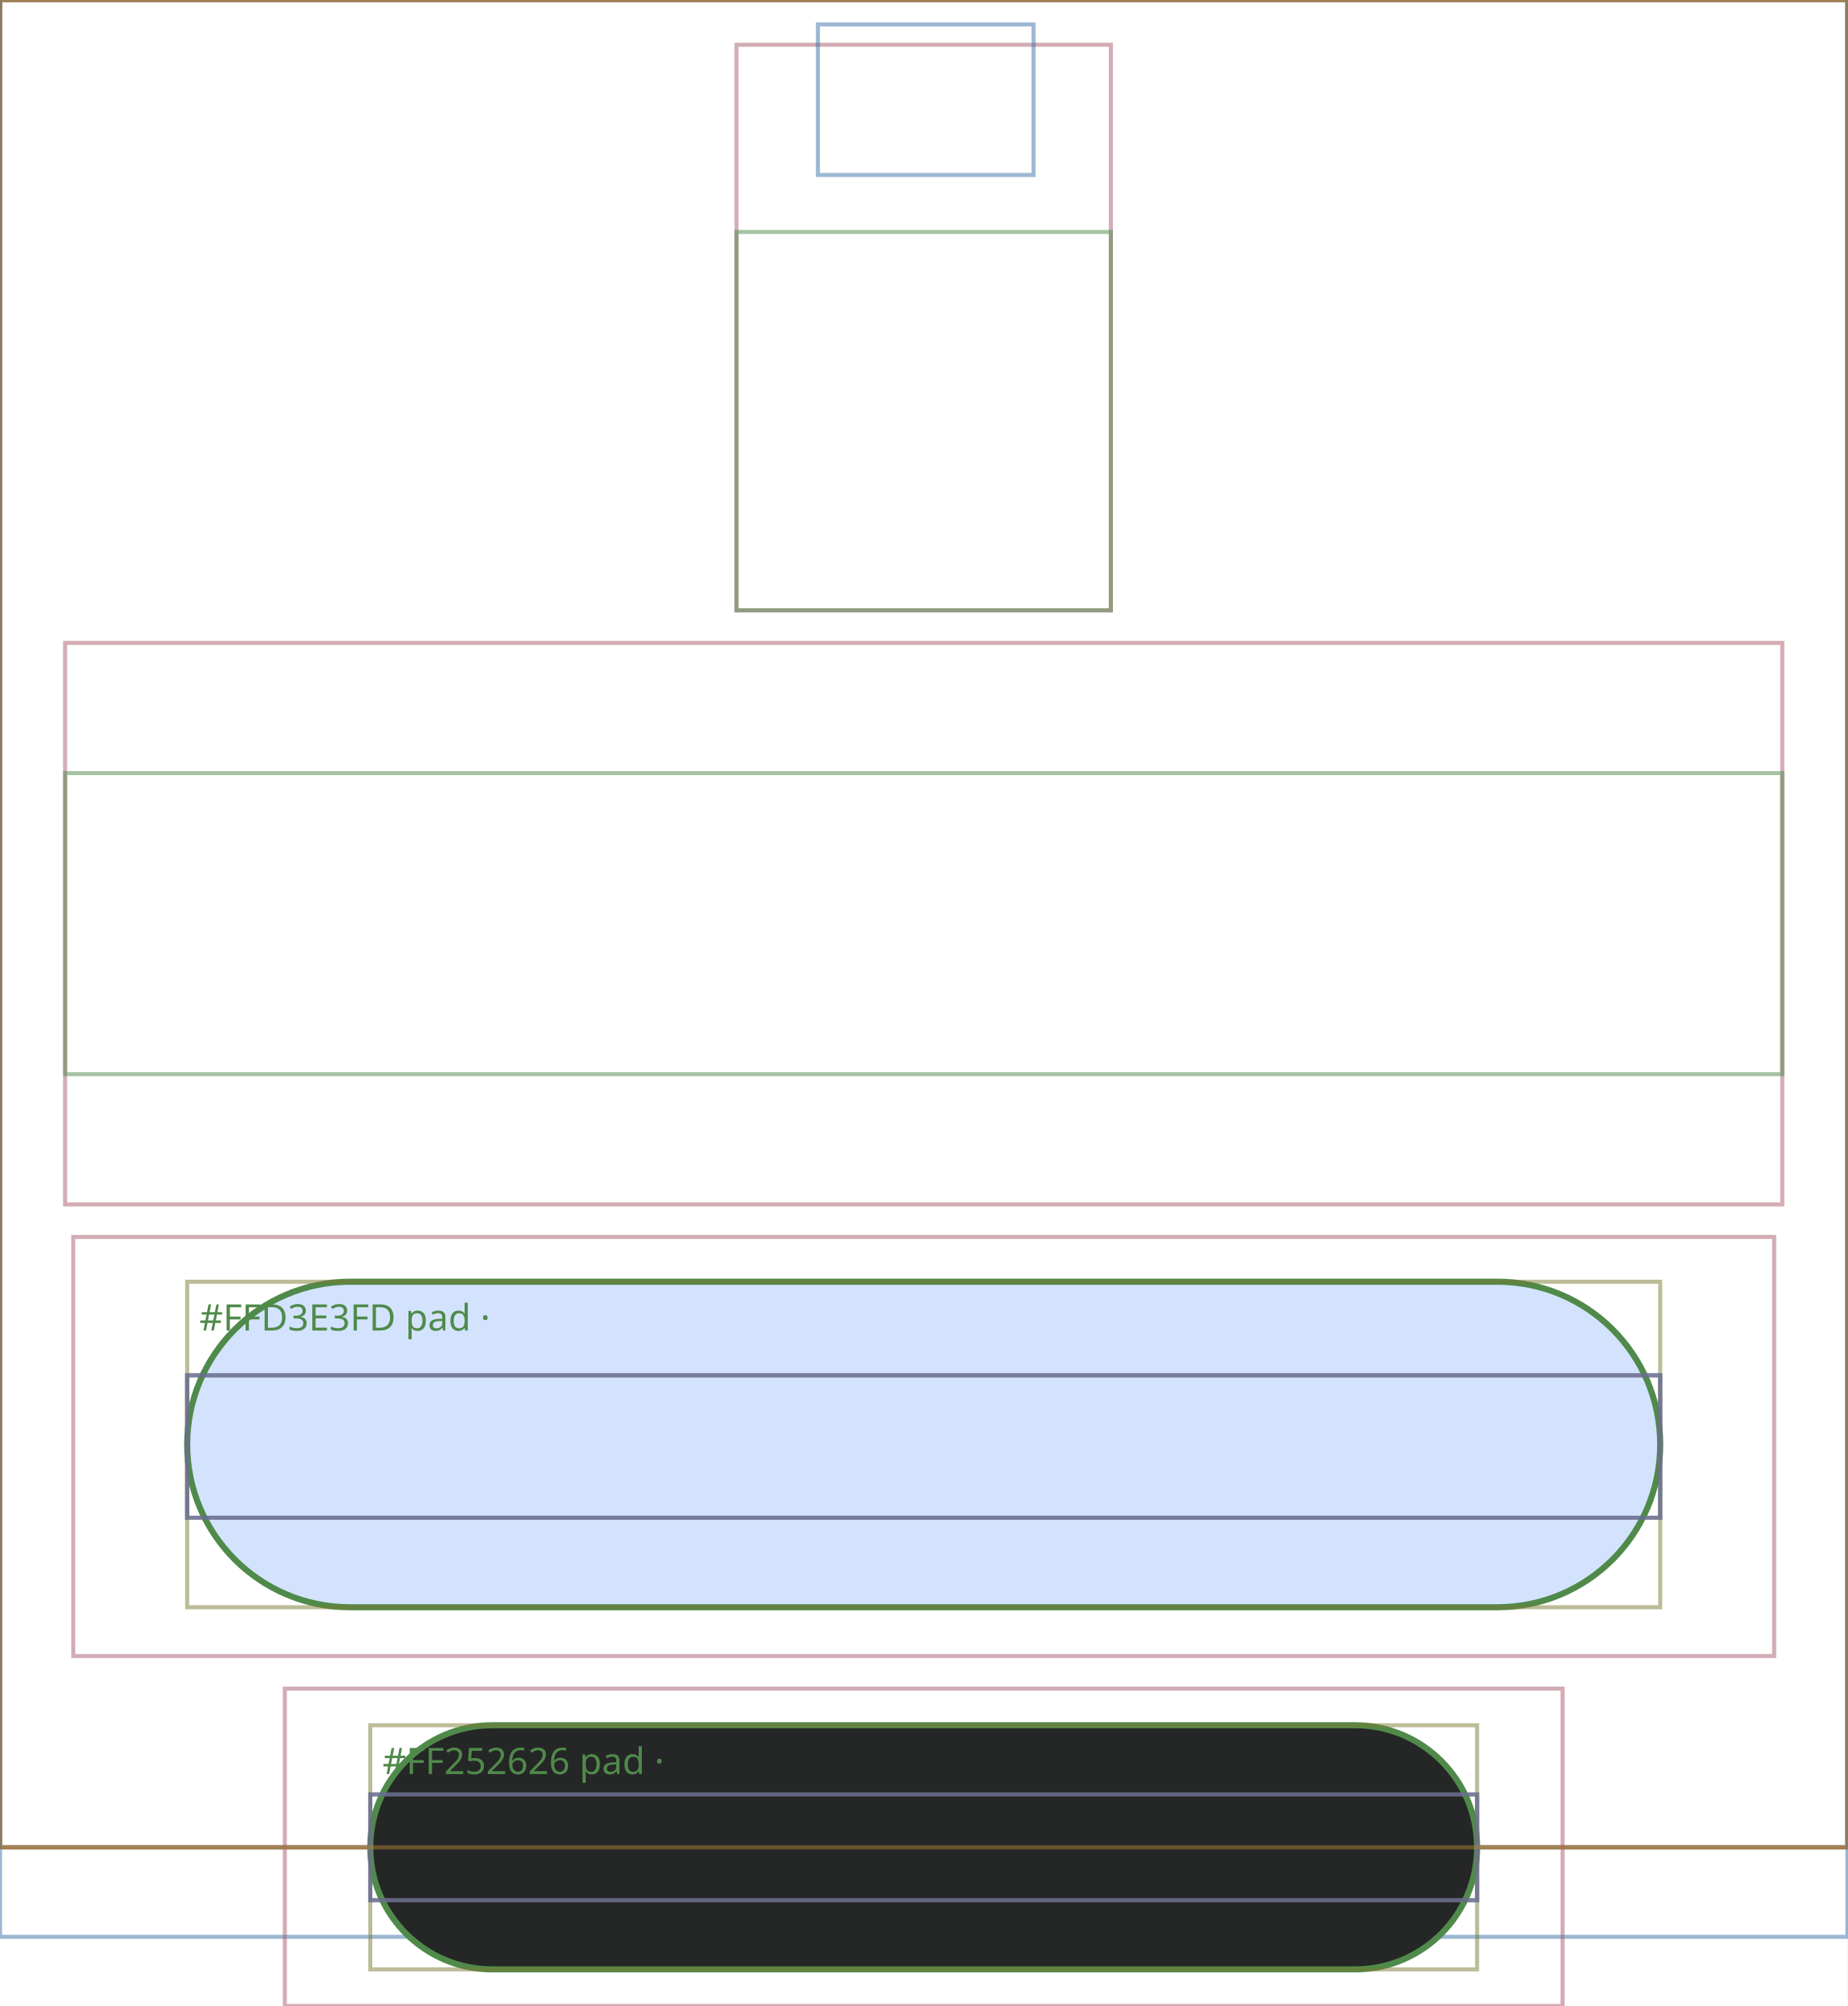
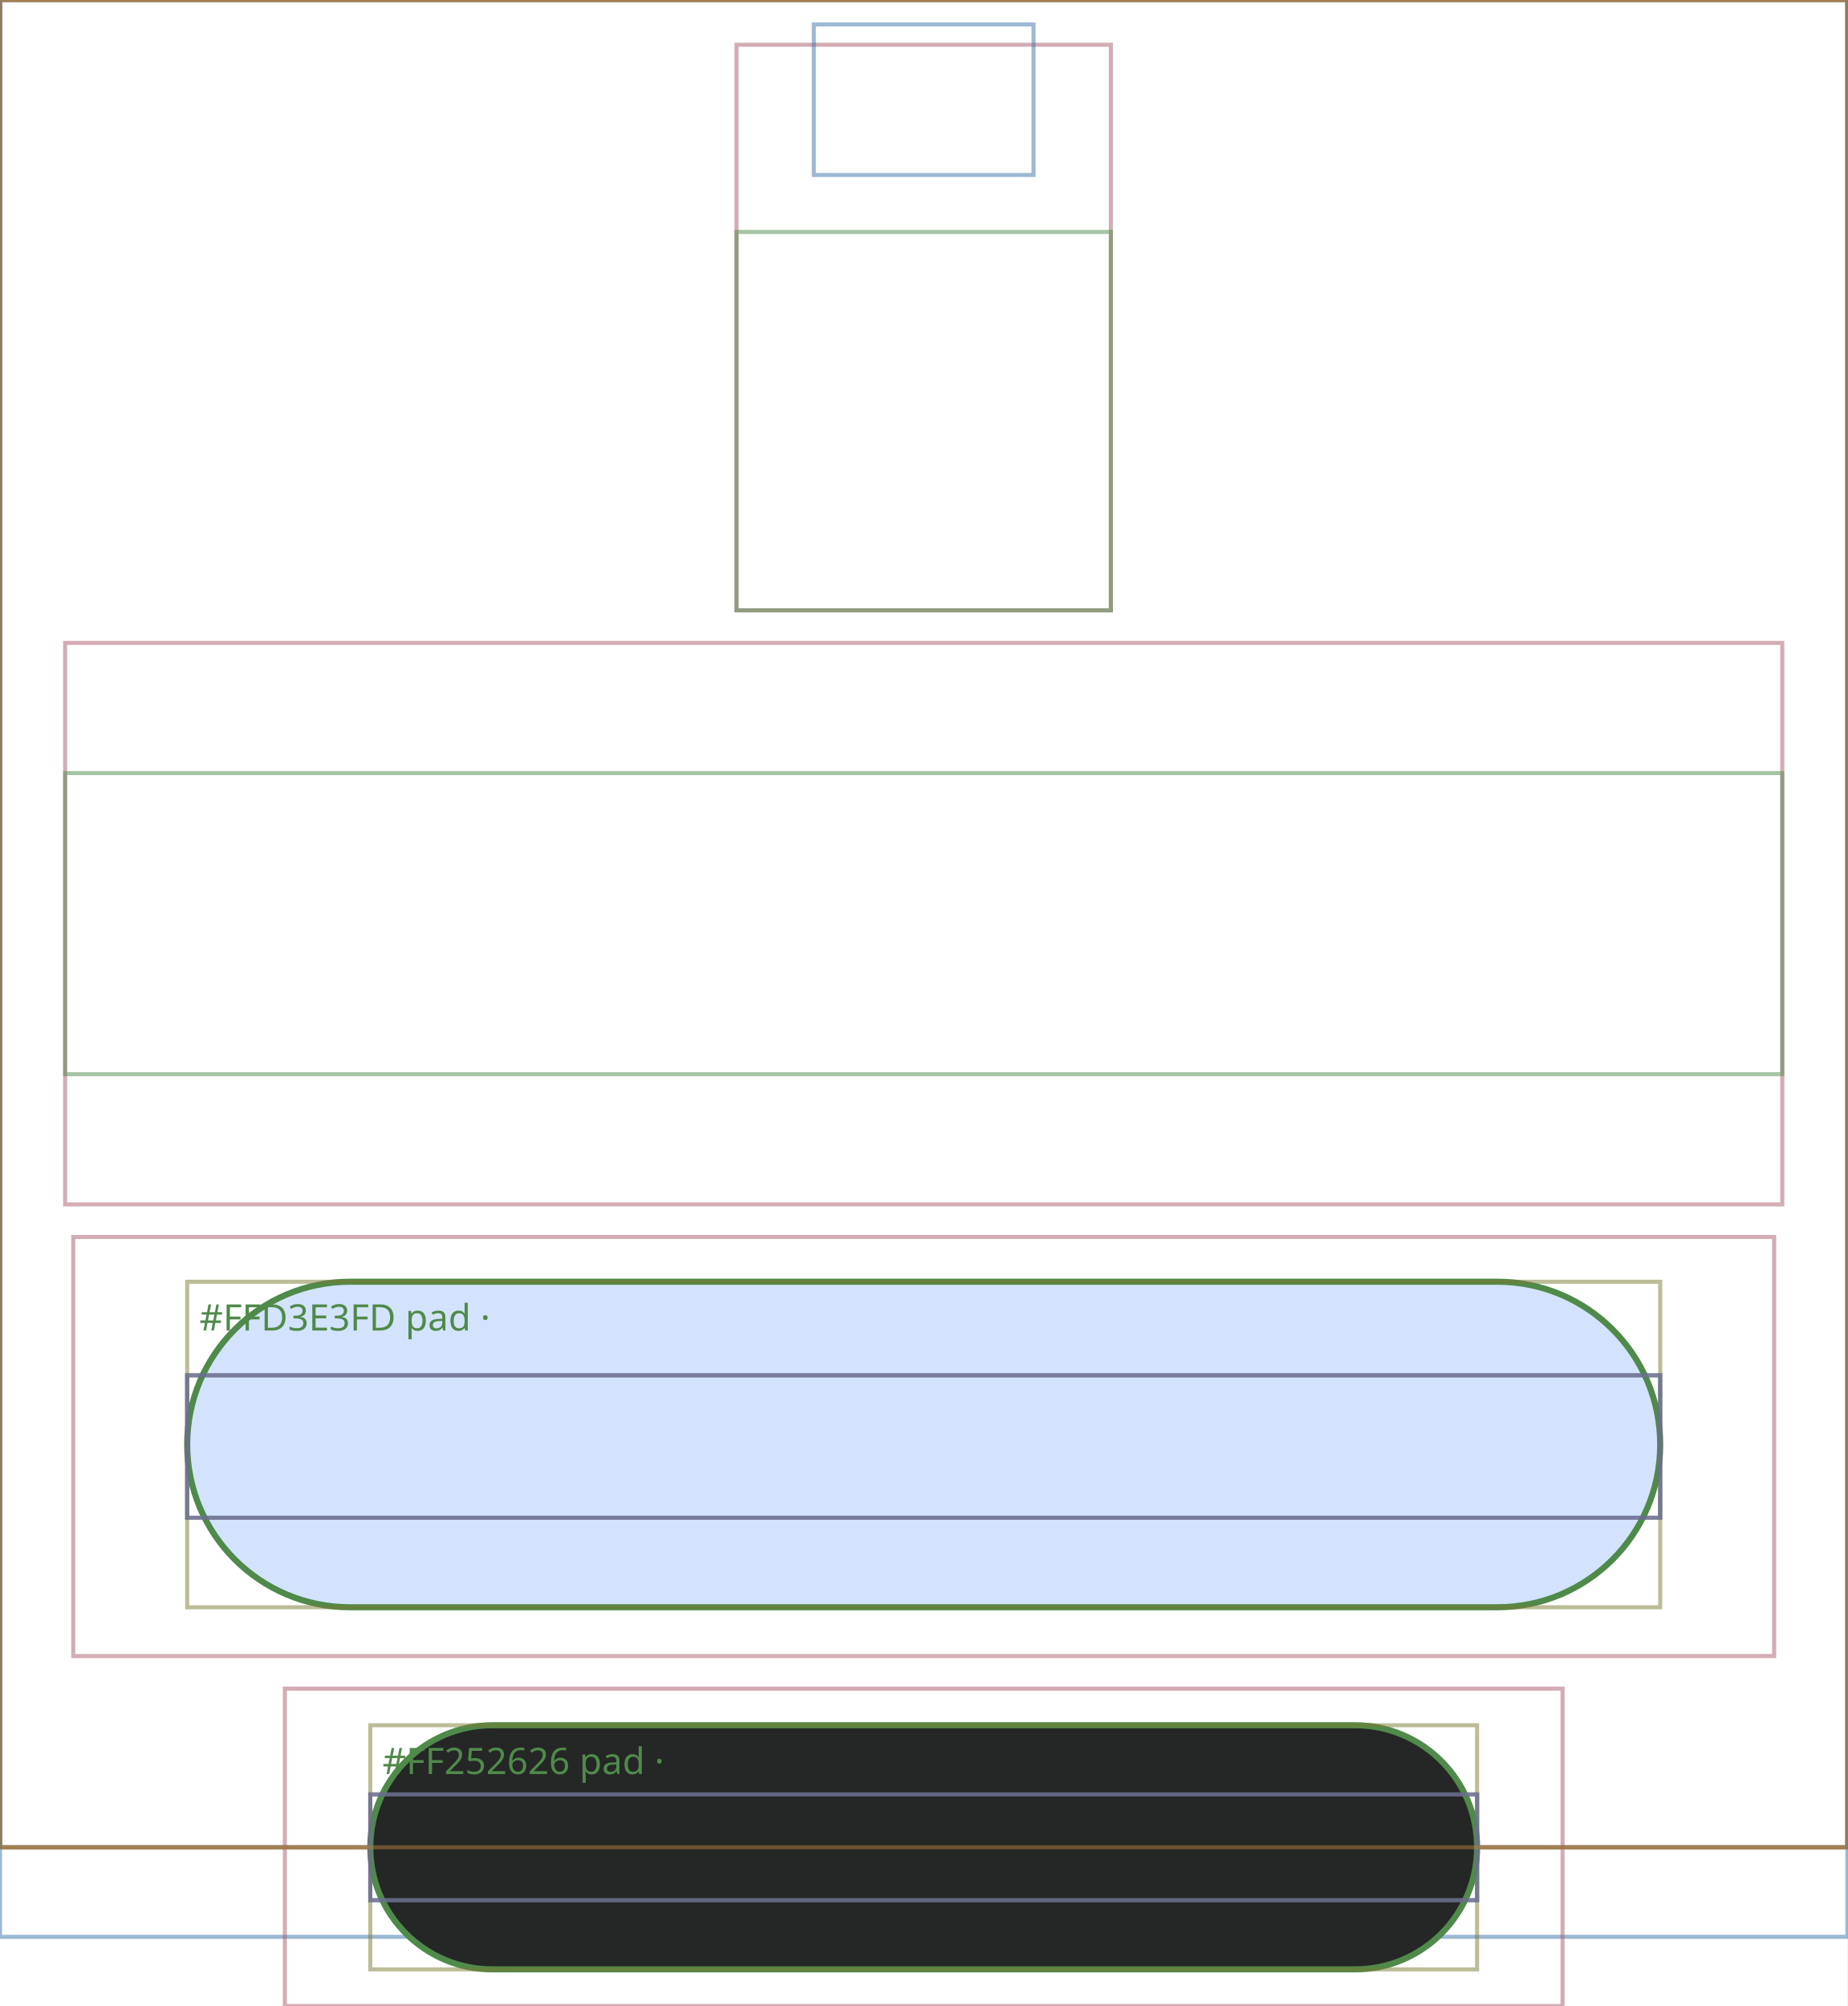
<svg xmlns="http://www.w3.org/2000/svg" viewBox="0 0 454 493" width="454" height="493" role="img" aria-label="Onboarding/Install phone app layout wireframe">
  <rect width="454" height="493" fill="#ffffff" />
  <g>
    <rect x="0" y="0" width="454" height="454" fill="none" fill-opacity="0" stroke="#5B6470" stroke-width="1" stroke-opacity="0.5" />
  </g>
  <g>
    <rect x="0" y="0" width="454" height="454" fill="none" fill-opacity="0" stroke="#2E7D6B" stroke-width="1" stroke-opacity="0.5" />
  </g>
  <g>
    <rect x="0" y="0" width="454" height="454" fill="none" fill-opacity="0" stroke="#8E6BA8" stroke-width="1" stroke-opacity="0.5" />
  </g>
  <g>
    <rect x="0" y="0" width="454" height="454" fill="none" fill-opacity="0" stroke="#B0813B" stroke-width="1" stroke-opacity="0.5" />
  </g>
  <g>
    <rect x="0" y="-22" width="454" height="498" fill="none" fill-opacity="0" stroke="#3B72A8" stroke-width="1" stroke-opacity="0.5" />
  </g>
  <g>
    <rect x="181" y="11" width="92" height="139" fill="none" fill-opacity="0" stroke="#A85B6B" stroke-width="1" stroke-opacity="0.5" />
  </g>
  <g>
    <rect x="181" y="57" width="92" height="93" fill="none" fill-opacity="0" stroke="#4F8A4A" stroke-width="1" stroke-opacity="0.5" />
  </g>
  <g>
    <rect x="16" y="158" width="422" height="138" fill="none" fill-opacity="0" stroke="#A85B6B" stroke-width="1" stroke-opacity="0.5" />
  </g>
  <g>
    <rect x="16" y="190" width="422" height="74" fill="none" fill-opacity="0" stroke="#4F8A4A" stroke-width="1" stroke-opacity="0.5" />
  </g>
  <g>
    <rect x="18" y="304" width="418" height="103" fill="none" fill-opacity="0" stroke="#A85B6B" stroke-width="1" stroke-opacity="0.5" />
  </g>
  <g>
    <path d="M86,315 H368 A40,40 0 0 1 408,355 V355 A40,40 0 0 1 368,395 H86 A40,40 0 0 1 46,355 V355 A40,40 0 0 1 86,315 Z" fill="#D3E3FD" fill-opacity="1" stroke="#4F8A4A" stroke-width="1.5" stroke-opacity="1" />
    <text x="49" y="327" font-family="system-ui, sans-serif" font-size="9" fill="#4F8A4A">#FFD3E3FD  pad ·</text>
  </g>
  <g>
    <rect x="46" y="315" width="362" height="80" fill="none" fill-opacity="0" stroke="#7A7A33" stroke-width="1" stroke-opacity="0.5" />
  </g>
  <g>
    <rect x="46" y="338" width="362" height="35" fill="none" fill-opacity="0" stroke="#5B6470" stroke-width="1" stroke-opacity="0.5" />
  </g>
  <g>
    <rect x="46" y="338" width="362" height="35" fill="none" fill-opacity="0" stroke="#2E7D6B" stroke-width="1" stroke-opacity="0.5" />
  </g>
  <g>
    <rect x="46" y="338" width="362" height="35" fill="none" fill-opacity="0" stroke="#8E6BA8" stroke-width="1" stroke-opacity="0.5" />
  </g>
  <g>
    <rect x="70" y="415" width="314" height="78" fill="none" fill-opacity="0" stroke="#A85B6B" stroke-width="1" stroke-opacity="0.5" />
  </g>
  <g>
    <path d="M121,424 H333 A30,30 0 0 1 363,454 V454 A30,30 0 0 1 333,484 H121 A30,30 0 0 1 91,454 V454 A30,30 0 0 1 121,424 Z" fill="#252626" fill-opacity="1" stroke="#4F8A4A" stroke-width="1.5" stroke-opacity="1" />
    <text x="94" y="436" font-family="system-ui, sans-serif" font-size="9" fill="#4F8A4A">#FF252626  pad ·</text>
  </g>
  <g>
    <rect x="91" y="424" width="272" height="60" fill="none" fill-opacity="0" stroke="#7A7A33" stroke-width="1" stroke-opacity="0.5" />
  </g>
  <g>
    <rect x="91" y="441" width="272" height="26" fill="none" fill-opacity="0" stroke="#5B6470" stroke-width="1" stroke-opacity="0.5" />
  </g>
  <g>
    <rect x="91" y="441" width="272" height="26" fill="none" fill-opacity="0" stroke="#2E7D6B" stroke-width="1" stroke-opacity="0.5" />
  </g>
  <g>
    <rect x="91" y="441" width="272" height="26" fill="none" fill-opacity="0" stroke="#8E6BA8" stroke-width="1" stroke-opacity="0.5" />
  </g>
  <g>
    <rect x="0" y="0" width="454" height="454" fill="none" fill-opacity="0" stroke="#B0813B" stroke-width="1" stroke-opacity="0.5" />
  </g>
  <g>
-     <rect x="201" y="6" width="53" height="37" fill="none" fill-opacity="0" stroke="#3B72A8" stroke-width="1" stroke-opacity="0.5" />
+     <rect x="200" y="6" width="54" height="37" fill="none" fill-opacity="0" stroke="#3B72A8" stroke-width="1" stroke-opacity="0.5" />
  </g>
</svg>
